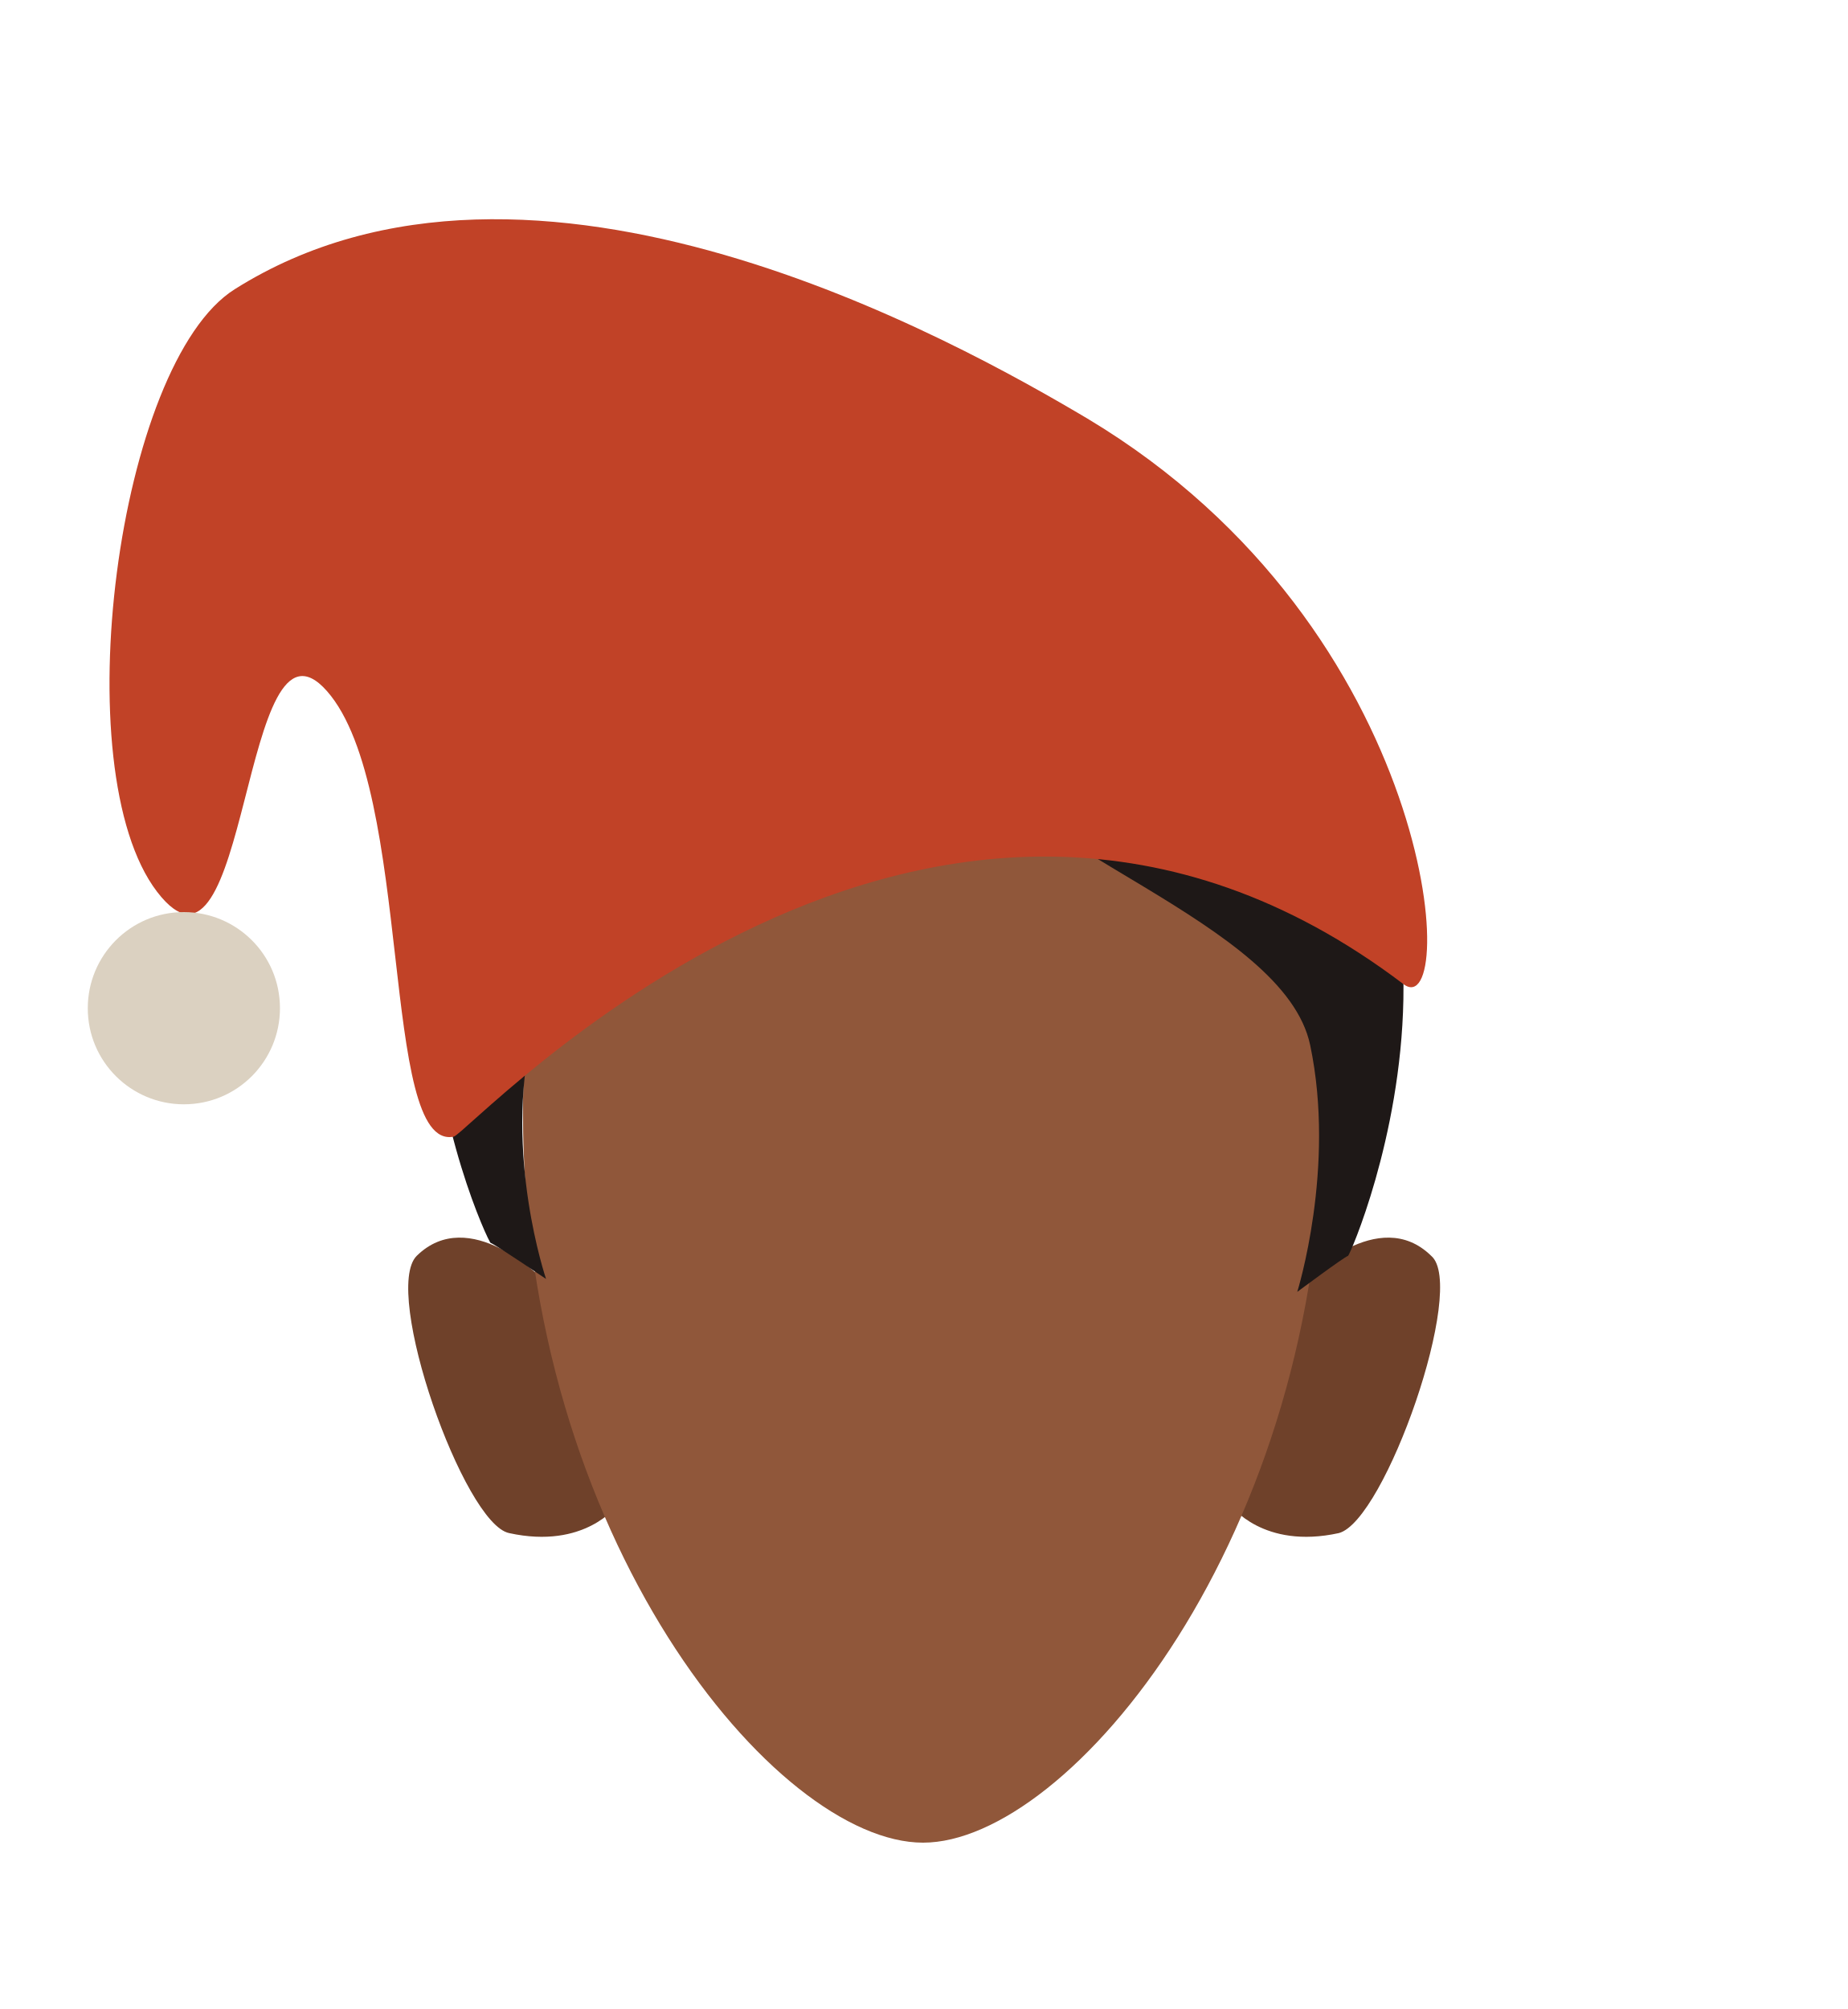
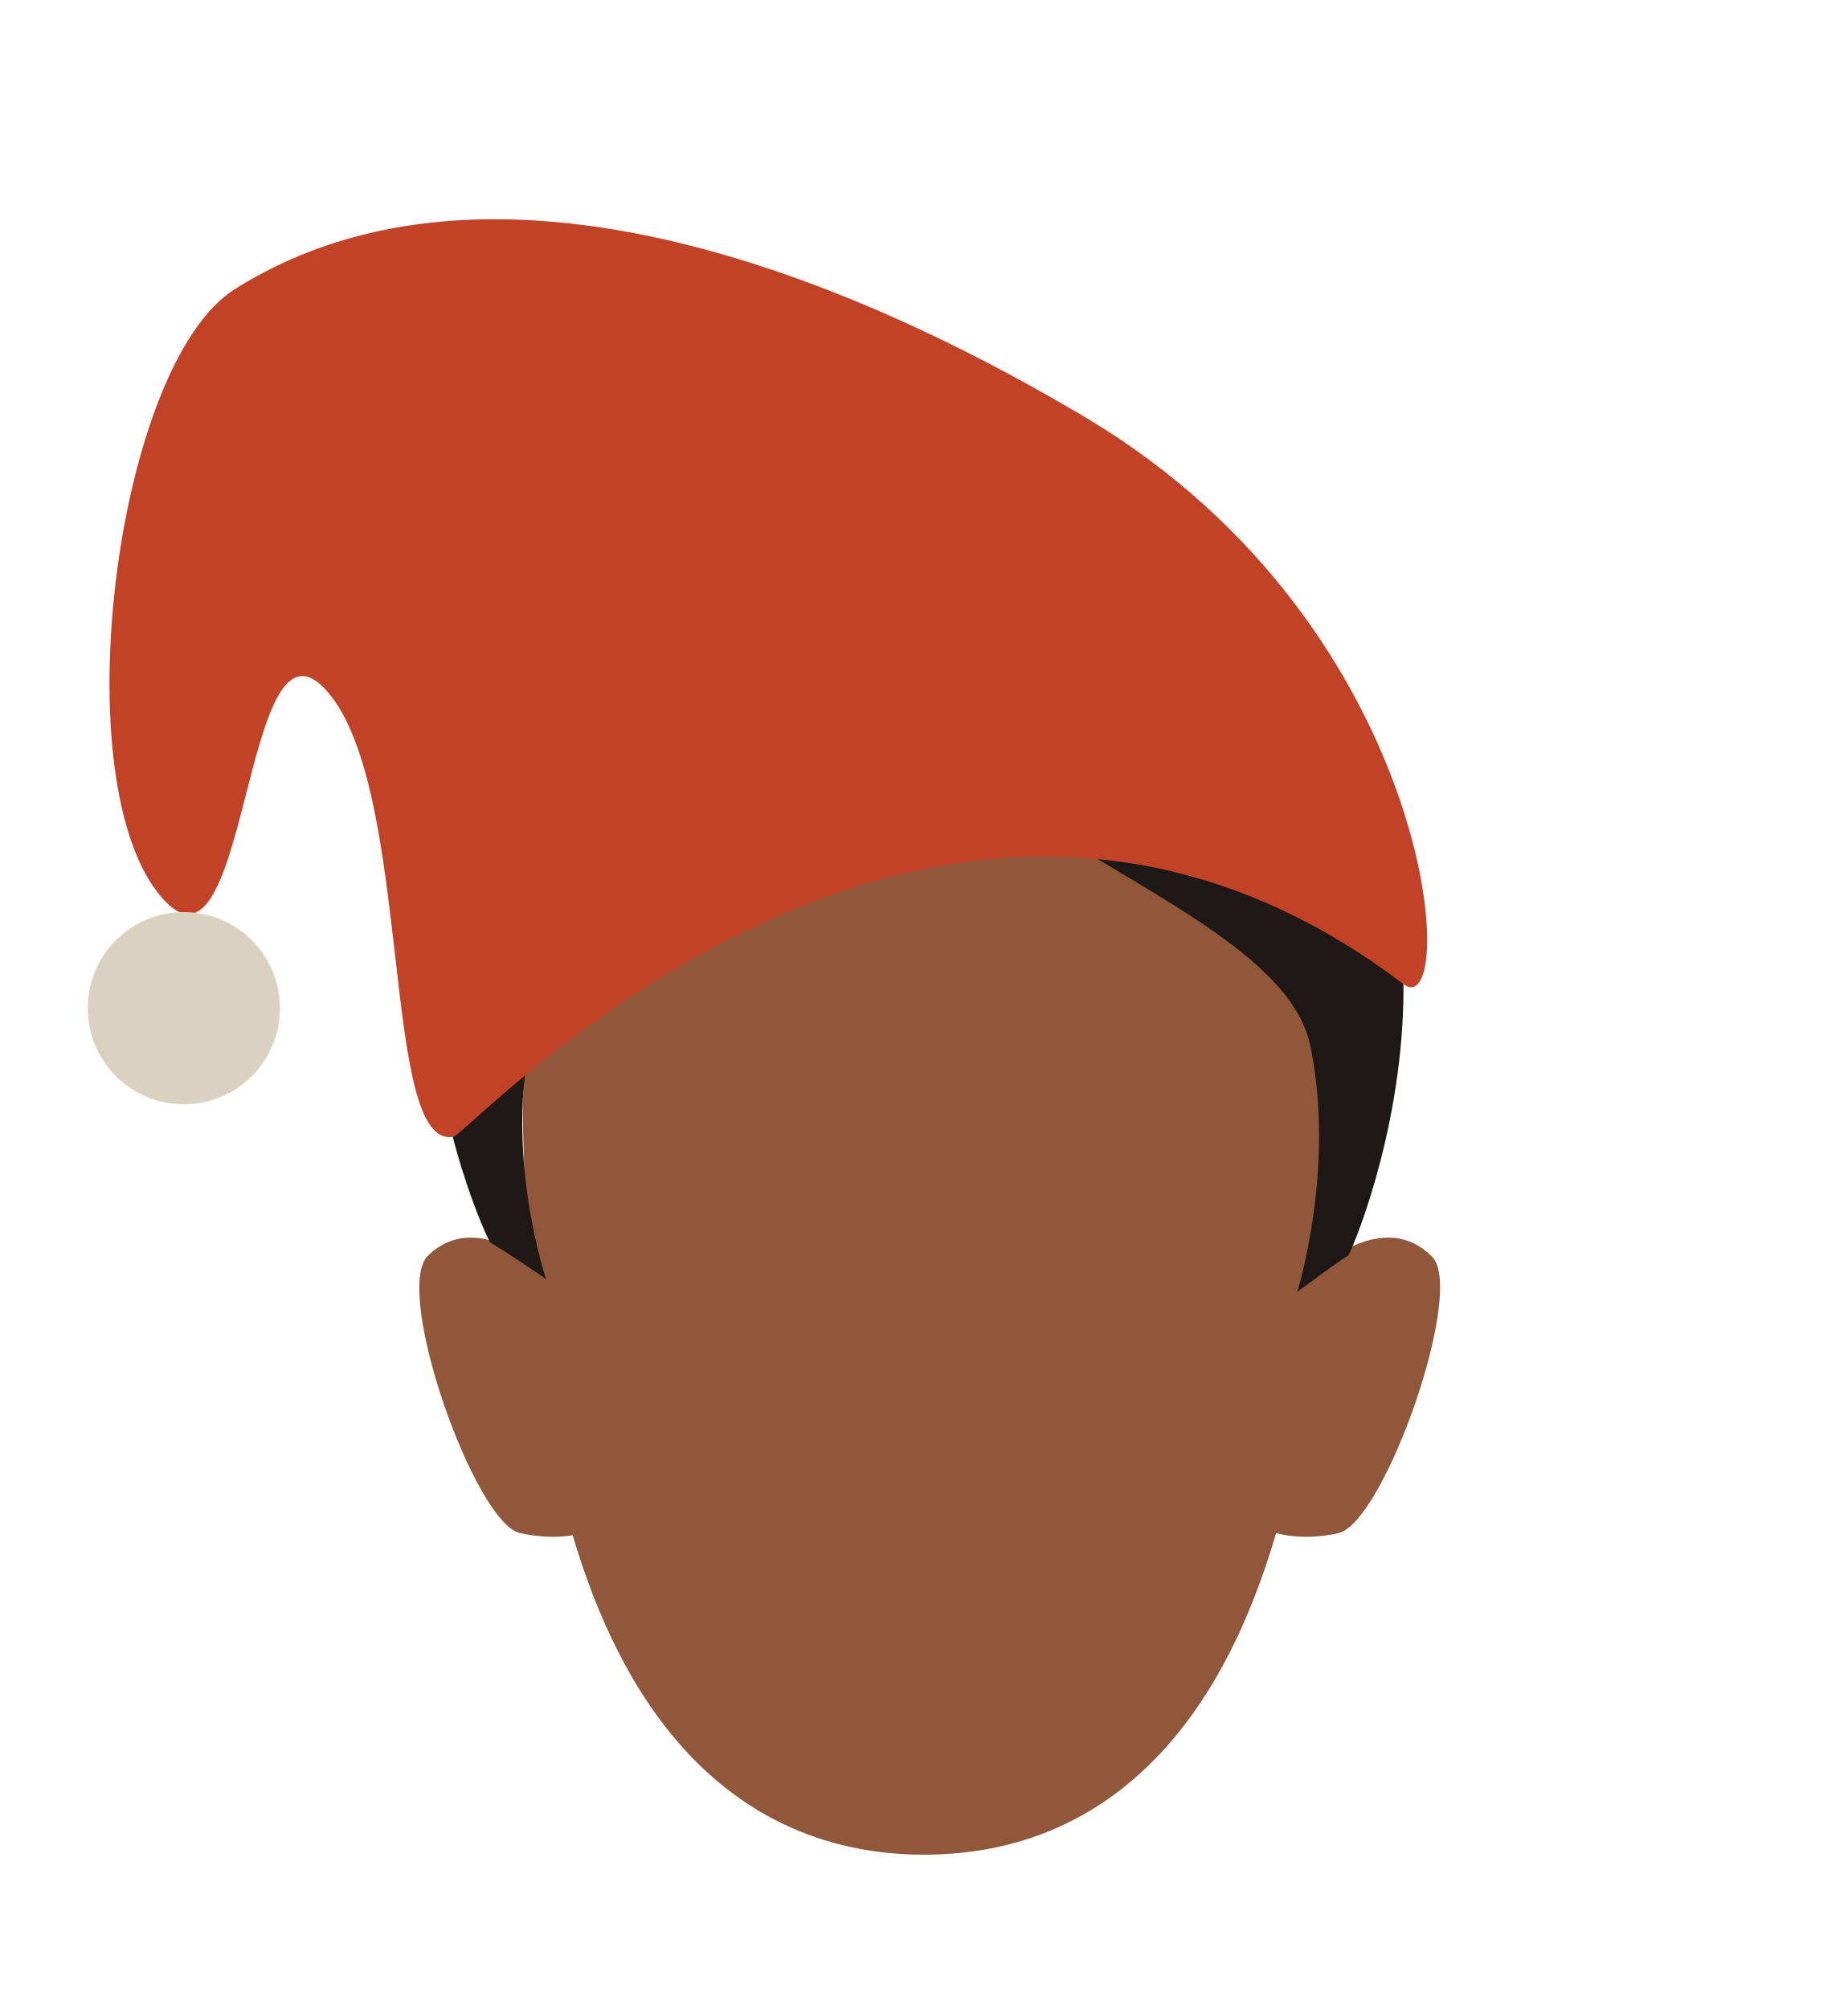
<svg xmlns="http://www.w3.org/2000/svg" version="1.1" id="Calque_9" x="0px" y="0px" viewBox="0 0 200 217.4" style="enable-background:new 0 0 200 217.4;" xml:space="preserve">
  <style type="text/css">
- 	.st0{fill:#6F412A;}
- 	.st1{fill:#90573A;}
- 	.st2{fill:#1E1817;}
- 	.st3{fill:#C14227;}
- 	.st4{fill:#DBD1C1;}
+ 	.st0{fill:#90573A;}
+ 	.st1{fill:#1E1817;}
+ 	.st2{fill:#C14227;}
+ 	.st3{fill:#DBD1C1;}
</style>
+   <path class="st0" d="M99.9,76.1c-23.9,0-43.2,11.2-43.2,45.6c0,69.7,27.4,79,43.3,79l0,0c15.8,0,43.3-9,43.3-79  C143.2,87.3,123.9,76.1,99.9,76.1z" />
  <path class="st0" d="M133.2,162.9l8.1-24.5c0,0,7.9-8.1,13.6-2.5c3.9,3.3-5,28.7-10,30C136.7,167.7,133.2,162.9,133.2,162.9z" />
-   <path class="st0" d="M66.8,162.9l-8.1-24.5c0,0-7.9-8.1-13.6-2.5c-3.8,3.8,5.1,29,10,30C63.3,167.7,66.8,162.9,66.8,162.9z" />
-   <path class="st1" d="M99.9,74.8c-23.9,0-43.3,11.2-43.3,45.6c0,46,27.4,79,43.3,79c15.8,0,43.3-33,43.3-79  C143.2,85.9,123.9,74.8,99.9,74.8z" />
-   <path class="st1" d="M74.9,71c-0.3-0.7,21.9-9.9,21.9-9.9l4.3-0.7l1.6,0.6c0,0,8.8,2.4,9.3,4.7s2,14.8,2,14.8l-7.7,1.6l-6.3-2.3  c0,0-8.1,0-9.7-0.7S74.9,71,74.9,71z" />
-   <path class="st2" d="M99.8,78.4c-0.3,0.5-0.6,1-1,1.5c-8.6,11.2-38.2,19.2-41.2,31.8c-3.1,13.2,1.5,26.7,1.5,26.7s-5.6-3.8-6-3.9  S29.4,84.2,74,64.1c20.1-9,25.8-3.2,25.8-3.2c0,0.2,0.1,0.4,0.3,0.6C101.3,63.4,106.2,67.6,99.8,78.4z" />
-   <path class="st2" d="M145.9,135.9c-0.4,0.1-5.5,3.9-5.5,3.9s4.2-13.4,1.4-26.7S109.6,91.8,103,79.9c0.3-0.5,0.6-1,0.9-1.5  c5.8-10.8,1.4-15,0.2-17c2.4-1.2,8.9-2.7,22.5,4C167.9,85.6,146.3,135.7,145.9,135.9z" />
-   <path class="st3" d="M49.1,123c1.7-0.3,51.8-55.2,102.8-16.5c6,4.5,4-38.3-34.2-61.2c-14-8.3-60.1-34.3-92.3-14  c-12.7,8-18.5,52-8.4,65.2s9-32.4,18.4-21.7S41.1,124.6,49.1,123z" />
-   <path class="st4" d="M19.9,98.7L19.9,98.7c5.7,0,10.4,4.6,10.4,10.4v0c0,5.7-4.6,10.4-10.4,10.4l0,0c-5.7,0-10.4-4.6-10.4-10.4v0  C9.5,103.4,14.1,98.7,19.9,98.7z" />
+   <path class="st0" d="M68,162.9l-8.1-24.5c0,0-7.9-8.1-13.6-2.5c-3.8,3.8,5.1,29,10,30C64.5,167.7,68,162.9,68,162.9z" />
+   <path class="st0" d="M99.9,74.8C76,74.8,56.6,86,56.6,120.4c0,46,27.4,79,43.3,79c15.8,0,43.3-33,43.3-79  C143.2,85.9,123.9,74.8,99.9,74.8z" />
+   <path class="st0" d="M74.9,71c-0.3-0.7,21.9-9.9,21.9-9.9l4.3-0.7l1.6,0.6c0,0,8.8,2.4,9.3,4.7c0.5,2.3,2,14.8,2,14.8l-7.7,1.6  l-6.3-2.3c0,0-8.1,0-9.7-0.7S74.9,71,74.9,71z" />
+   <path class="st1" d="M99.8,78.4c-0.3,0.5-0.6,1-1,1.5c-8.6,11.2-38.2,19.2-41.2,31.8c-3.1,13.2,1.5,26.7,1.5,26.7s-5.6-3.8-6-3.9  S29.4,84.2,74,64.1c20.1-9,25.8-3.2,25.8-3.2c0,0.2,0.1,0.4,0.3,0.6C101.3,63.4,106.2,67.6,99.8,78.4z" />
+   <path class="st1" d="M145.9,135.9c-0.4,0.1-5.5,3.9-5.5,3.9s4.2-13.4,1.4-26.7S109.6,91.8,103,79.9c0.3-0.5,0.6-1,0.9-1.5  c5.8-10.8,1.4-15,0.2-17c2.4-1.2,8.9-2.7,22.5,4C167.9,85.6,146.3,135.7,145.9,135.9z" />
+   <path class="st2" d="M49.1,123c1.7-0.3,51.8-55.2,102.8-16.5c6,4.5,4-38.3-34.2-61.2c-14-8.3-60.1-34.3-92.3-14  c-12.7,8-18.5,52-8.4,65.2s9-32.4,18.4-21.7S41.1,124.6,49.1,123z" />
+   <path class="st3" d="M19.9,98.7L19.9,98.7c5.7,0,10.4,4.6,10.4,10.4l0,0c0,5.7-4.6,10.4-10.4,10.4l0,0c-5.7,0-10.4-4.6-10.4-10.4  l0,0C9.5,103.4,14.1,98.7,19.9,98.7z" />
</svg>
